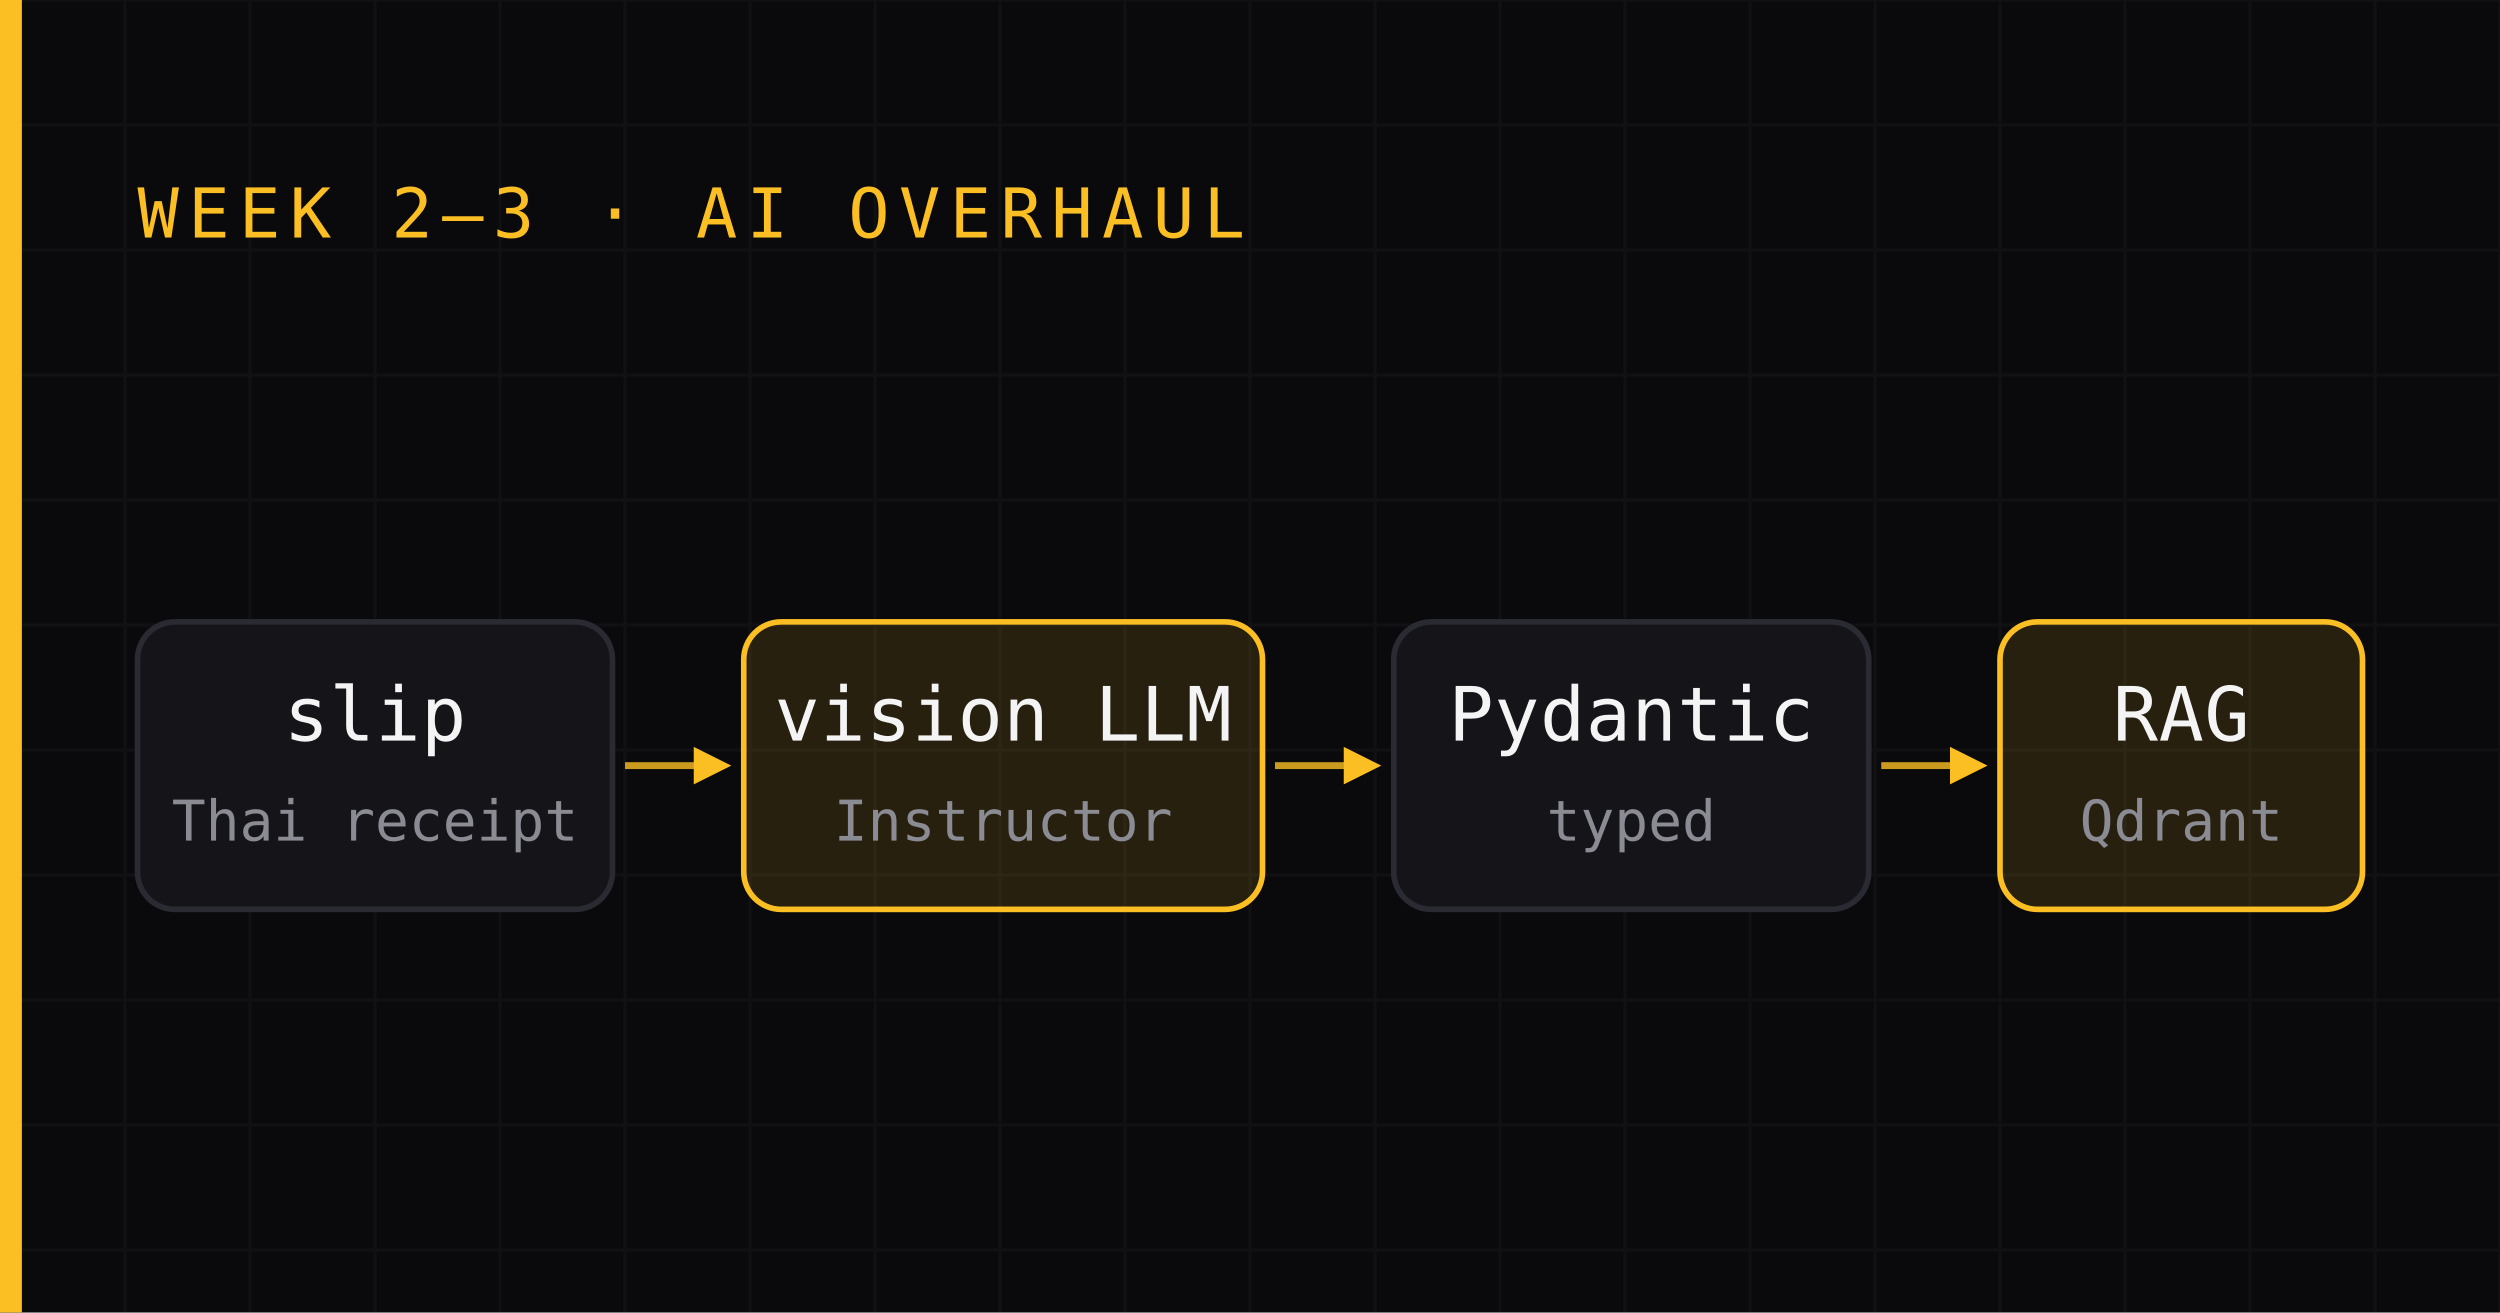
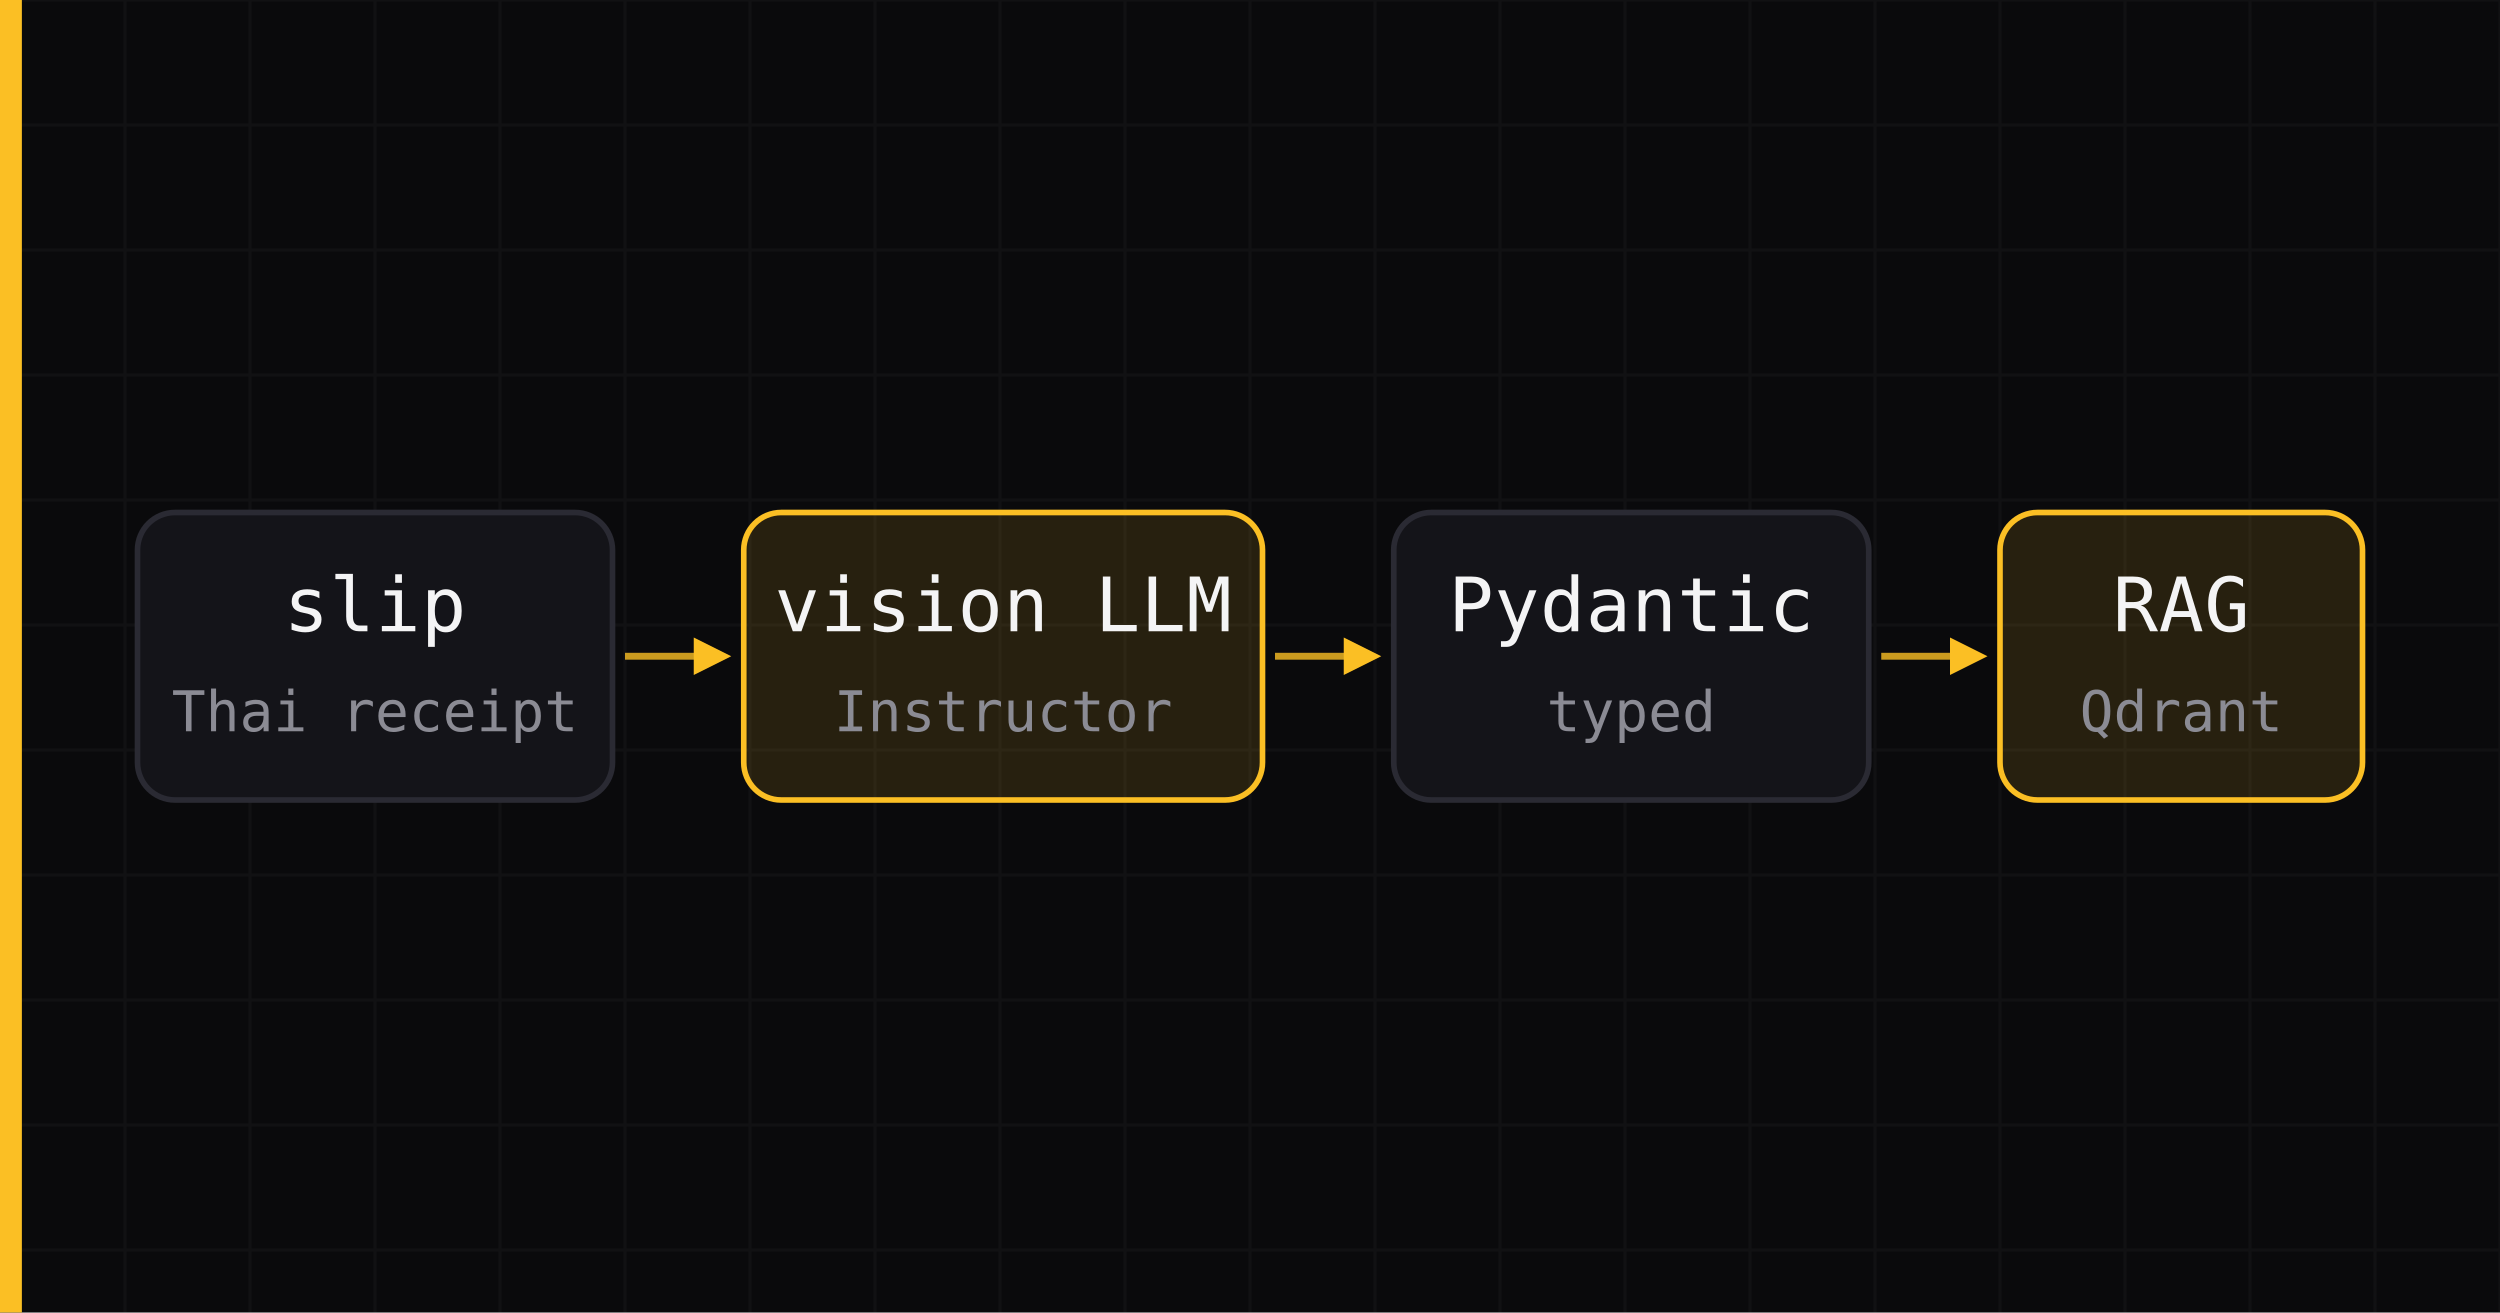
<svg xmlns="http://www.w3.org/2000/svg" viewBox="0 0 800 420" width="800" height="420" role="img" aria-label="A slip photo read by a vision model into a typed schema, then indexed for RAG">
  <rect width="800" height="420" fill="#0a0a0c" />
  <g stroke="#ffffff" stroke-width="1" opacity="0.03">
    <line x1="0" y1="0" x2="0" y2="420" />
    <line x1="40" y1="0" x2="40" y2="420" />
    <line x1="80" y1="0" x2="80" y2="420" />
    <line x1="120" y1="0" x2="120" y2="420" />
    <line x1="160" y1="0" x2="160" y2="420" />
    <line x1="200" y1="0" x2="200" y2="420" />
    <line x1="240" y1="0" x2="240" y2="420" />
    <line x1="280" y1="0" x2="280" y2="420" />
    <line x1="320" y1="0" x2="320" y2="420" />
    <line x1="360" y1="0" x2="360" y2="420" />
    <line x1="400" y1="0" x2="400" y2="420" />
    <line x1="440" y1="0" x2="440" y2="420" />
    <line x1="480" y1="0" x2="480" y2="420" />
    <line x1="520" y1="0" x2="520" y2="420" />
    <line x1="560" y1="0" x2="560" y2="420" />
    <line x1="600" y1="0" x2="600" y2="420" />
    <line x1="640" y1="0" x2="640" y2="420" />
    <line x1="680" y1="0" x2="680" y2="420" />
    <line x1="720" y1="0" x2="720" y2="420" />
    <line x1="760" y1="0" x2="760" y2="420" />
    <line x1="800" y1="0" x2="800" y2="420" />
    <line x1="0" y1="0" x2="800" y2="0" />
    <line x1="0" y1="40" x2="800" y2="40" />
    <line x1="0" y1="80" x2="800" y2="80" />
    <line x1="0" y1="120" x2="800" y2="120" />
    <line x1="0" y1="160" x2="800" y2="160" />
    <line x1="0" y1="200" x2="800" y2="200" />
    <line x1="0" y1="240" x2="800" y2="240" />
    <line x1="0" y1="280" x2="800" y2="280" />
    <line x1="0" y1="320" x2="800" y2="320" />
    <line x1="0" y1="360" x2="800" y2="360" />
    <line x1="0" y1="400" x2="800" y2="400" />
  </g>
  <rect x="0" y="0" width="7" height="420" fill="#fbbf24" />
-   <text x="44" y="76" font-family="ui-monospace, SFMono-Regular, Menlo, Consolas, monospace" font-size="22" fill="#fbbf24" letter-spacing="3">WEEK 2–3 · AI OVERHAUL</text>
-   <rect x="44" y="199" width="152" height="92" rx="12" fill="#141419" stroke="#2a2a33" stroke-width="1.8" />
-   <text x="120.0" y="237.0" text-anchor="middle" font-family="ui-monospace, SFMono-Regular, Menlo, Consolas, monospace" font-size="24" fill="#f4f4f5" letter-spacing="0.2">slip</text>
-   <text x="120.0" y="269.0" text-anchor="middle" font-family="ui-monospace, SFMono-Regular, Menlo, Consolas, monospace" font-size="18" fill="#8b8b94">Thai receipt</text>
-   <line x1="200" y1="245" x2="223" y2="245" stroke="#fbbf24" stroke-width="2.2" opacity="0.8" />
-   <path d="M222 239 L234 245 L222 251 Z" fill="#fbbf24" />
-   <rect x="238" y="199" width="166" height="92" rx="12" fill="#fbbf241f" stroke="#fbbf24" stroke-width="1.8" />
-   <text x="321.0" y="237.0" text-anchor="middle" font-family="ui-monospace, SFMono-Regular, Menlo, Consolas, monospace" font-size="24" fill="#f4f4f5" letter-spacing="0.2">vision LLM</text>
-   <text x="321.0" y="269.0" text-anchor="middle" font-family="ui-monospace, SFMono-Regular, Menlo, Consolas, monospace" font-size="18" fill="#8b8b94">Instructor</text>
-   <line x1="408" y1="245" x2="431" y2="245" stroke="#fbbf24" stroke-width="2.2" opacity="0.8" />
-   <path d="M430 239 L442 245 L430 251 Z" fill="#fbbf24" />
-   <rect x="446" y="199" width="152" height="92" rx="12" fill="#141419" stroke="#2a2a33" stroke-width="1.8" />
-   <text x="522.0" y="237.0" text-anchor="middle" font-family="ui-monospace, SFMono-Regular, Menlo, Consolas, monospace" font-size="24" fill="#f4f4f5" letter-spacing="0.2">Pydantic</text>
-   <text x="522.0" y="269.0" text-anchor="middle" font-family="ui-monospace, SFMono-Regular, Menlo, Consolas, monospace" font-size="18" fill="#8b8b94">typed</text>
-   <line x1="602" y1="245" x2="625" y2="245" stroke="#fbbf24" stroke-width="2.2" opacity="0.8" />
-   <path d="M624 239 L636 245 L624 251 Z" fill="#fbbf24" />
-   <rect x="640" y="199" width="116" height="92" rx="12" fill="#fbbf241f" stroke="#fbbf24" stroke-width="1.8" />
-   <text x="698.0" y="237.0" text-anchor="middle" font-family="ui-monospace, SFMono-Regular, Menlo, Consolas, monospace" font-size="24" fill="#f4f4f5" letter-spacing="0.2">RAG</text>
-   <text x="698.0" y="269.0" text-anchor="middle" font-family="ui-monospace, SFMono-Regular, Menlo, Consolas, monospace" font-size="18" fill="#8b8b94">Qdrant</text>
+   <g transform="translate(0,-35)">
+     <rect x="44" y="199" width="152" height="92" rx="12" fill="#141419" stroke="#2a2a33" stroke-width="1.8" />
+     <text x="120.0" y="237.0" text-anchor="middle" font-family="ui-monospace, SFMono-Regular, Menlo, Consolas, monospace" font-size="24" fill="#f4f4f5" letter-spacing="0.2">slip</text>
+     <text x="120.0" y="269.0" text-anchor="middle" font-family="ui-monospace, SFMono-Regular, Menlo, Consolas, monospace" font-size="18" fill="#8b8b94">Thai receipt</text>
+     <line x1="200" y1="245" x2="223" y2="245" stroke="#fbbf24" stroke-width="2.2" opacity="0.8" />
+     <path d="M222 239 L234 245 L222 251 Z" fill="#fbbf24" />
+     <rect x="238" y="199" width="166" height="92" rx="12" fill="#fbbf241f" stroke="#fbbf24" stroke-width="1.8" />
+     <text x="321.0" y="237.0" text-anchor="middle" font-family="ui-monospace, SFMono-Regular, Menlo, Consolas, monospace" font-size="24" fill="#f4f4f5" letter-spacing="0.2">vision LLM</text>
+     <text x="321.0" y="269.0" text-anchor="middle" font-family="ui-monospace, SFMono-Regular, Menlo, Consolas, monospace" font-size="18" fill="#8b8b94">Instructor</text>
+     <line x1="408" y1="245" x2="431" y2="245" stroke="#fbbf24" stroke-width="2.2" opacity="0.8" />
+     <path d="M430 239 L442 245 L430 251 Z" fill="#fbbf24" />
+     <rect x="446" y="199" width="152" height="92" rx="12" fill="#141419" stroke="#2a2a33" stroke-width="1.8" />
+     <text x="522.0" y="237.0" text-anchor="middle" font-family="ui-monospace, SFMono-Regular, Menlo, Consolas, monospace" font-size="24" fill="#f4f4f5" letter-spacing="0.2">Pydantic</text>
+     <text x="522.0" y="269.0" text-anchor="middle" font-family="ui-monospace, SFMono-Regular, Menlo, Consolas, monospace" font-size="18" fill="#8b8b94">typed</text>
+     <line x1="602" y1="245" x2="625" y2="245" stroke="#fbbf24" stroke-width="2.2" opacity="0.8" />
+     <path d="M624 239 L636 245 L624 251 Z" fill="#fbbf24" />
+     <rect x="640" y="199" width="116" height="92" rx="12" fill="#fbbf241f" stroke="#fbbf24" stroke-width="1.8" />
+     <text x="698.0" y="237.0" text-anchor="middle" font-family="ui-monospace, SFMono-Regular, Menlo, Consolas, monospace" font-size="24" fill="#f4f4f5" letter-spacing="0.2">RAG</text>
+     <text x="698.0" y="269.0" text-anchor="middle" font-family="ui-monospace, SFMono-Regular, Menlo, Consolas, monospace" font-size="18" fill="#8b8b94">Qdrant</text>
+   </g>
</svg>
